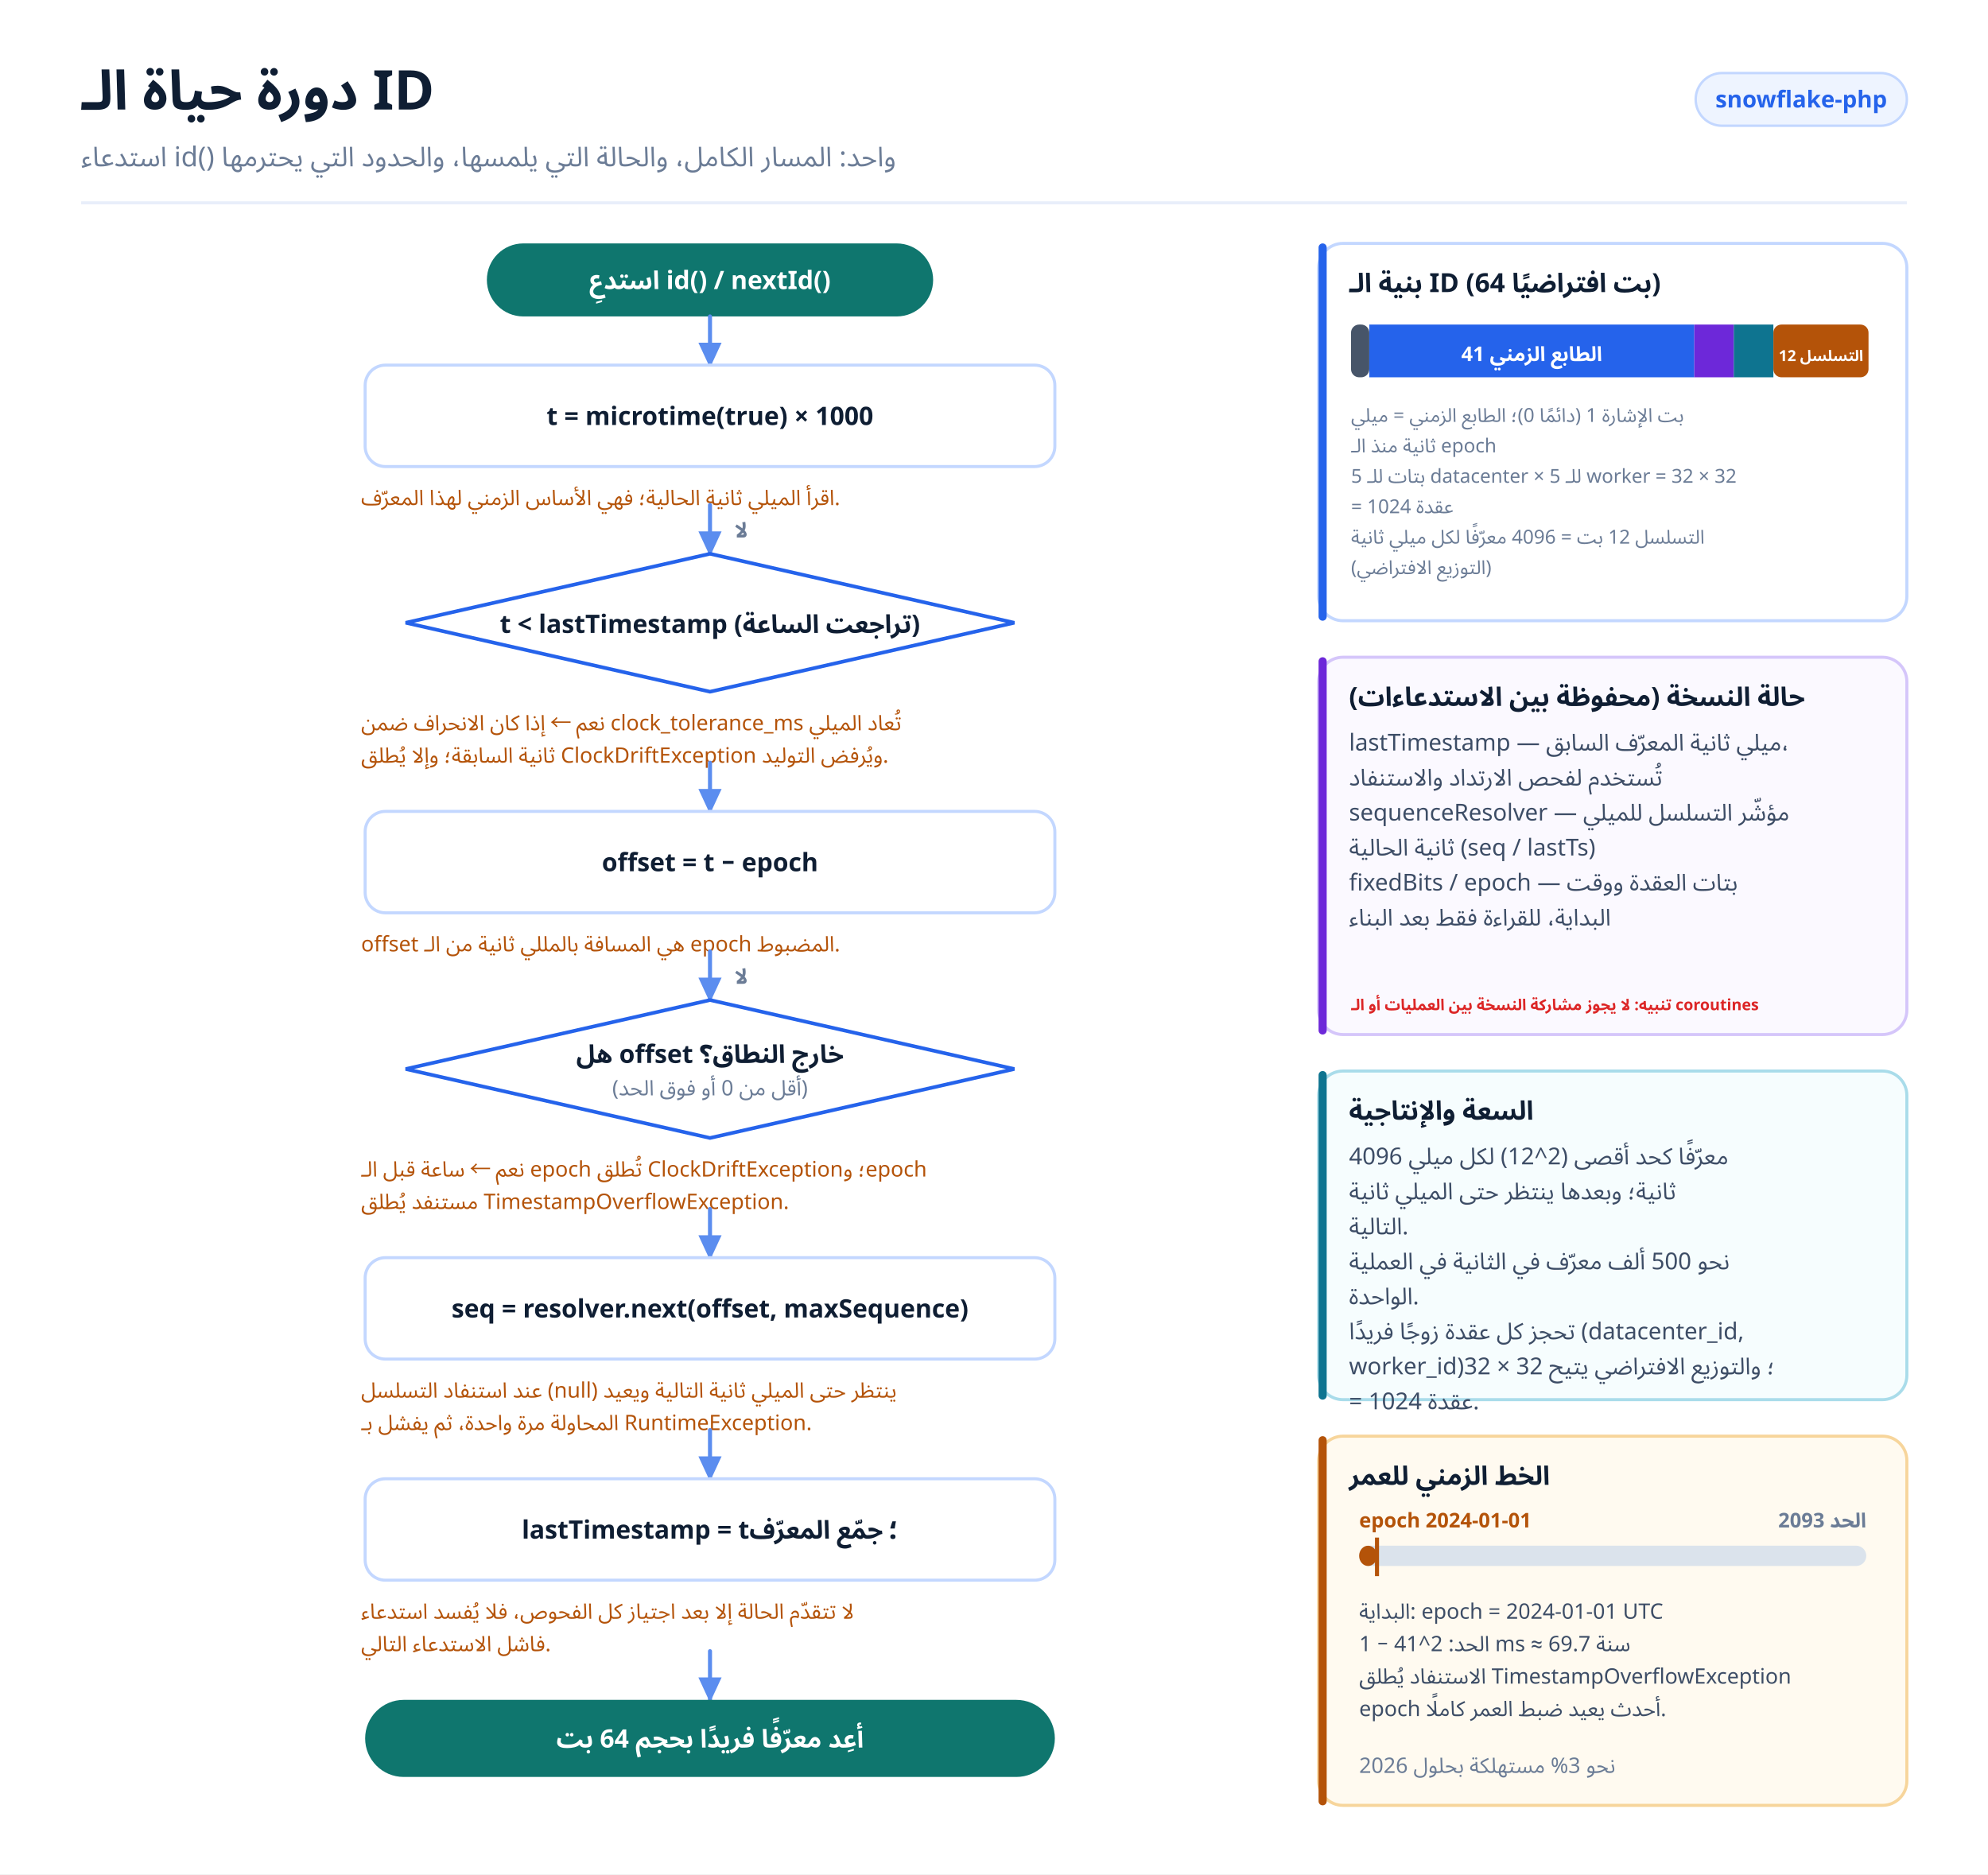
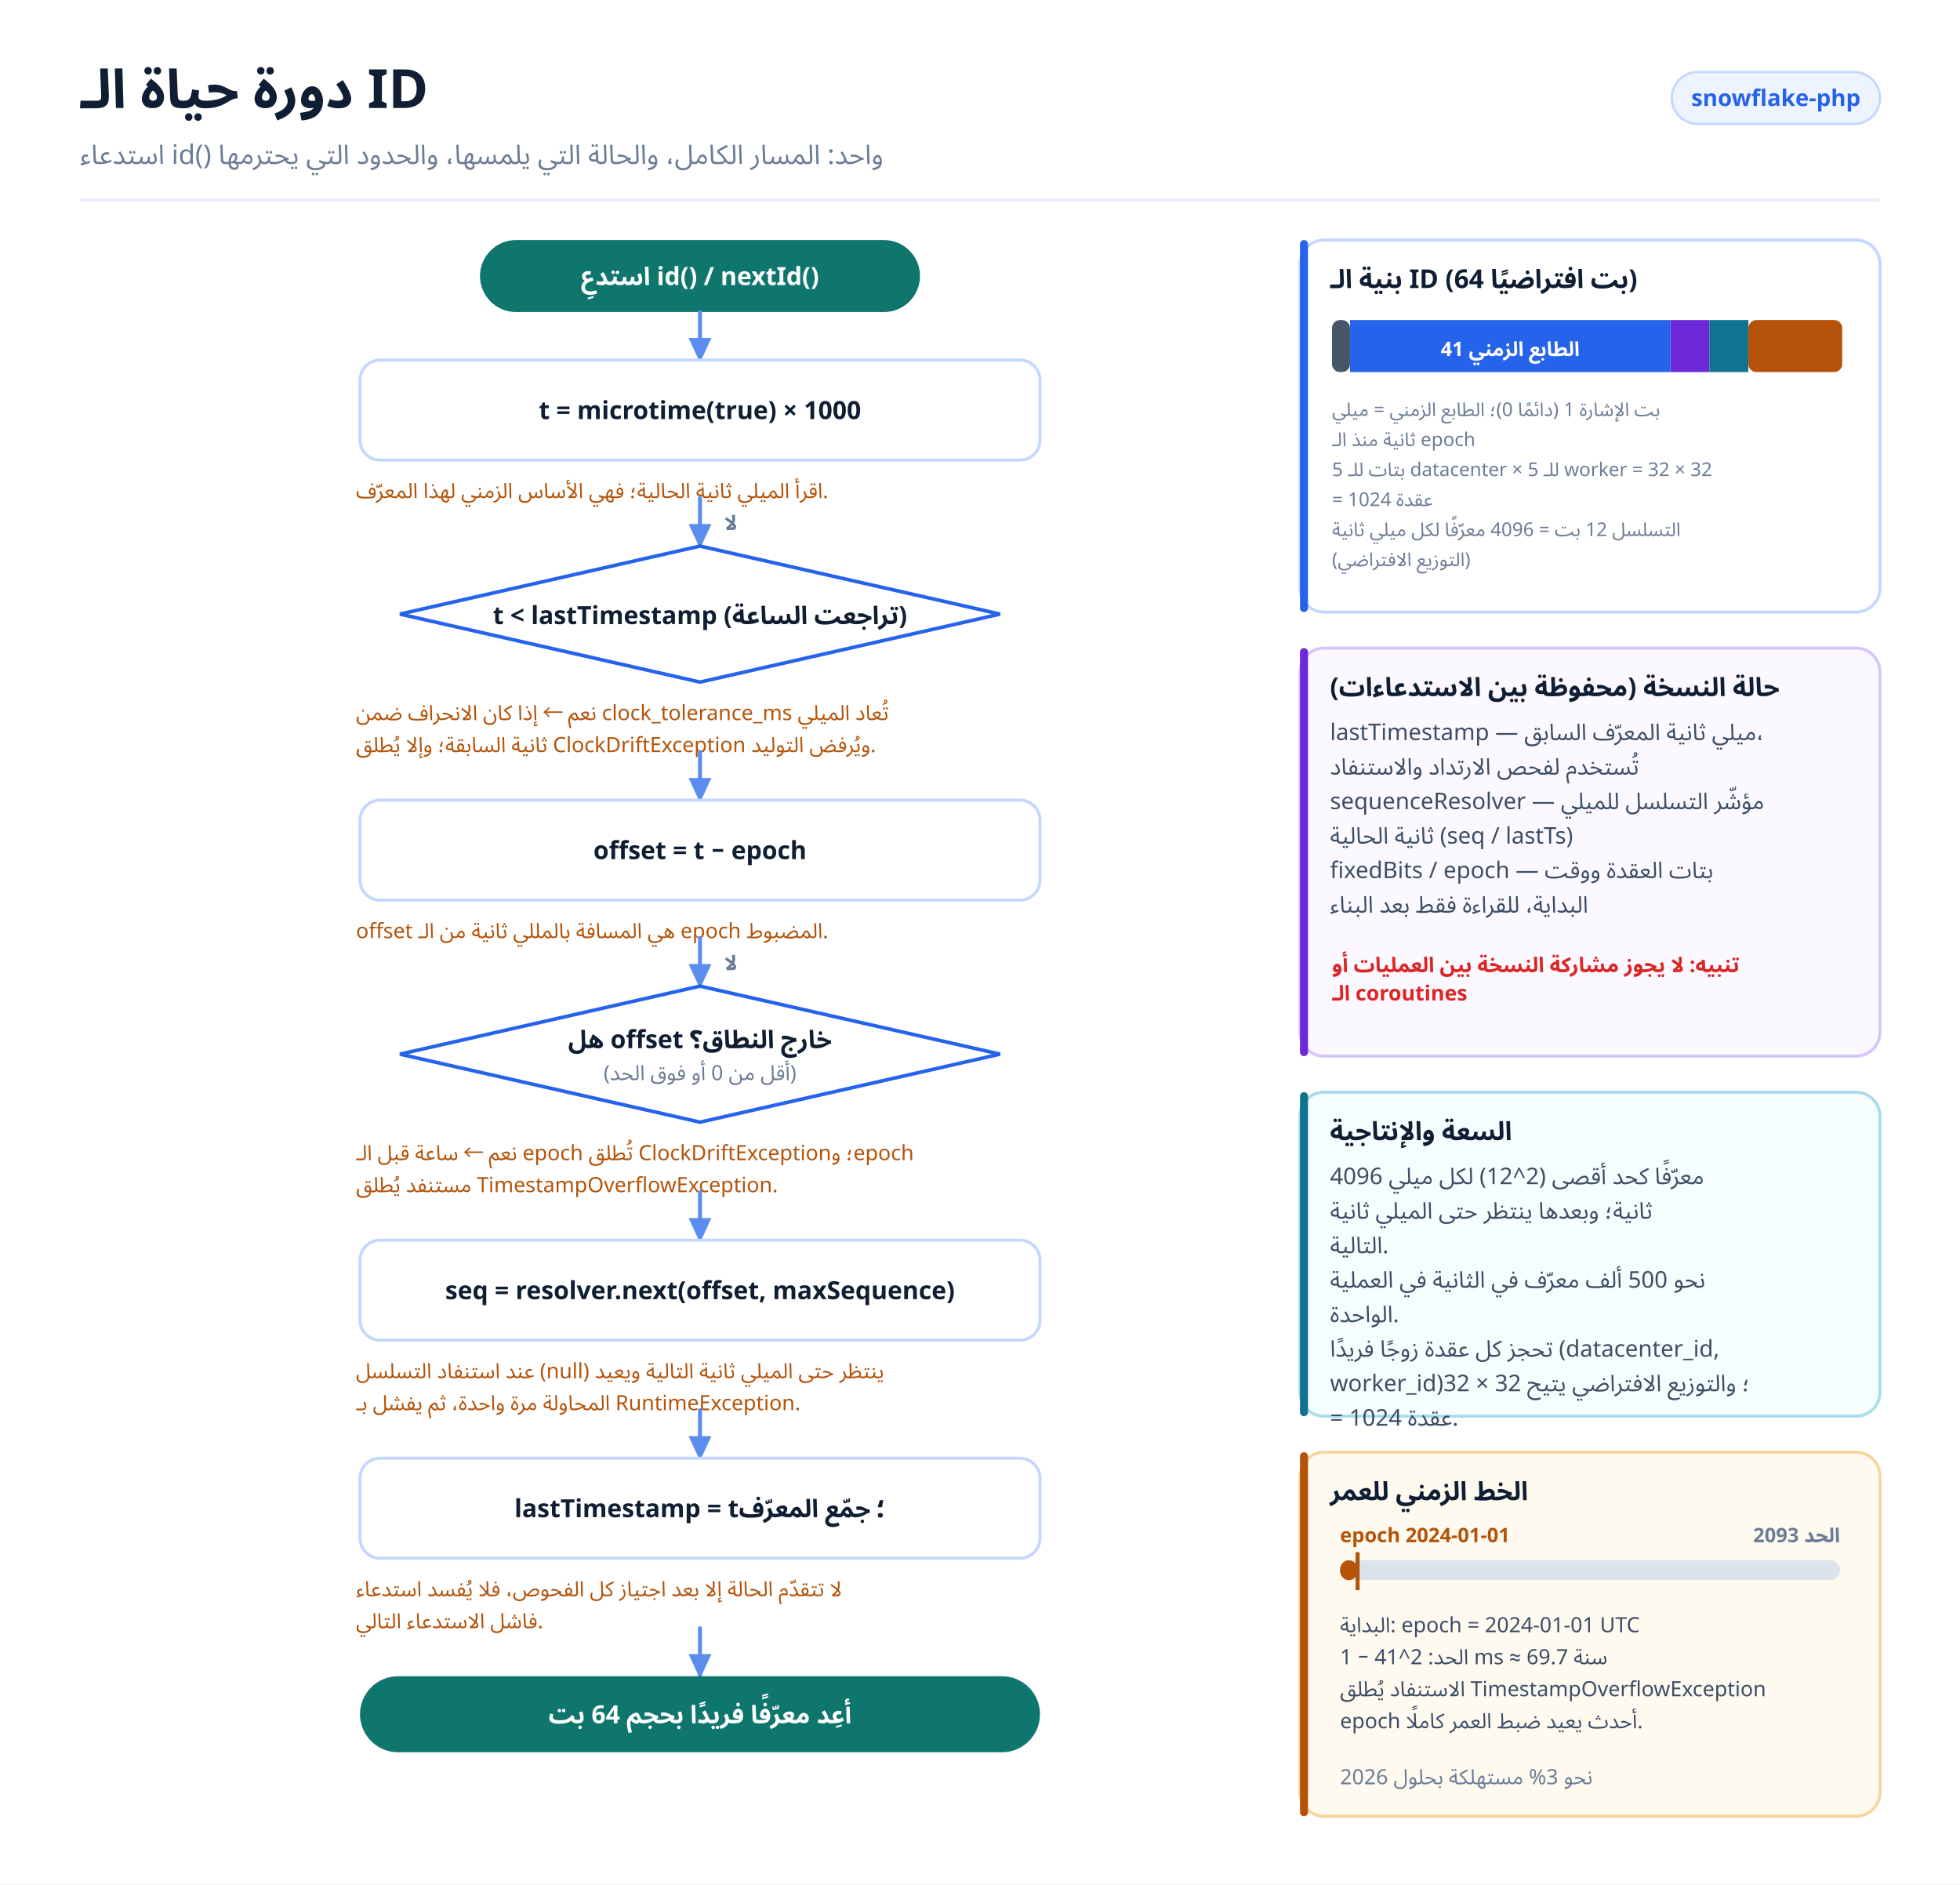
- <svg xmlns="http://www.w3.org/2000/svg" viewBox="0 0 980 924" width="980" height="924" role="img" font-family="-apple-system, BlinkMacSystemFont, 'Segoe UI', 'Noto Sans', 'PingFang SC', 'Hiragino Sans', 'Yu Gothic', 'Malgun Gothic', Roboto, 'Noto Sans CJK SC', 'Source Han Sans SC', 'Microsoft YaHei', 'Kohinoor Devanagari', 'Devanagari Sangam MN', 'Nirmala UI', 'Noto Sans Devanagari', 'Bangla MN', 'Bangla Sangam MN', 'Noto Sans Bengali', 'Geeza Pro', 'Noto Sans Arabic', Arial, sans-serif">
+ <svg xmlns="http://www.w3.org/2000/svg" viewBox="0 0 980 942" width="980" height="942" role="img" font-family="-apple-system, BlinkMacSystemFont, 'Segoe UI', 'Noto Sans', 'PingFang SC', 'Hiragino Sans', 'Yu Gothic', 'Malgun Gothic', Roboto, 'Noto Sans CJK SC', 'Source Han Sans SC', 'Microsoft YaHei', 'Kohinoor Devanagari', 'Devanagari Sangam MN', 'Nirmala UI', 'Noto Sans Devanagari', 'Bangla MN', 'Bangla Sangam MN', 'Noto Sans Bengali', 'Geeza Pro', 'Noto Sans Arabic', Arial, sans-serif">
  <defs>
    <marker id="mk-5b8def" viewBox="0 0 10 10" refX="8.5" refY="5" markerWidth="6.5" markerHeight="6.5" orient="auto">
      <path d="M0,0.6 L9.5,5 L0,9.4 z" fill="#5b8def" />
    </marker>
  </defs>
-   <rect width="980" height="924" fill="#ffffff" />
+   <rect width="980" height="942" fill="#ffffff" />
  <text x="40" y="54" font-size="27.0" fill="#0f1e33" font-weight="700">دورة حياة الـ ID</text>
  <text x="40" y="82" font-size="13.5" fill="#6b7c96" font-weight="400">استدعاء id() واحد: المسار الكامل، والحالة التي يلمسها، والحدود التي يحترمها</text>
  <line x1="40.0" y1="100.0" x2="940.0" y2="100.0" stroke="#e8eefa" stroke-width="1.5" stroke-linecap="butt" />
  <rect x="835.9" y="36.0" width="104.1" height="26.0" rx="13" fill="#eef4ff" stroke="#c3d7ff" stroke-width="1.2" />
  <text x="887.937" y="53" font-size="11.5" fill="#2563eb" font-weight="600" text-anchor="middle">snowflake-php</text>
  <rect x="650.0" y="120.0" width="290.0" height="186.0" rx="12" fill="#fff" stroke="#c3d7ff" stroke-width="1.5" />
  <rect x="650.0" y="120.0" width="4.0" height="186.0" rx="2" fill="#2563eb" />
  <text x="665" y="144" font-size="13.0" fill="#0f1e33" font-weight="700">بنية الـ ID (64 بت افتراضيًا)</text>
  <rect x="666.0" y="160.0" width="9.0" height="26.0" rx="4" fill="#475569" />
  <rect x="675.0" y="160.0" width="160.2" height="26.0" rx="0" fill="#2563eb" />
  <text x="755.078" y="178" font-size="10.0" fill="#fff" font-weight="600" text-anchor="middle">الطابع الزمني 41</text>
  <rect x="835.2" y="160.0" width="19.5" height="26.0" rx="0" fill="#6d28d9" />
  <rect x="854.7" y="160.0" width="19.5" height="26.0" rx="0" fill="#0e7490" />
  <rect x="874.2" y="160.0" width="46.9" height="26.0" rx="4" fill="#b45309" />
-   <text x="897.656" y="178" font-size="7.5" fill="#fff" font-weight="600" text-anchor="middle">التسلسل 12</text>
  <text x="666" y="208" font-size="9.5" fill="#6b7c96" font-weight="400">بت الإشارة 1 (دائمًا 0)؛ الطابع الزمني = ميلي</text>
  <text x="666" y="223" font-size="9.5" fill="#6b7c96" font-weight="400">ثانية منذ الـ epoch</text>
  <text x="666" y="238" font-size="9.5" fill="#6b7c96" font-weight="400">5 بتات للـ datacenter × 5 للـ worker = 32 × 32</text>
  <text x="666" y="253" font-size="9.5" fill="#6b7c96" font-weight="400">= 1024 عقدة</text>
  <text x="666" y="268" font-size="9.5" fill="#6b7c96" font-weight="400">التسلسل 12 بت = 4096 معرّفًا لكل ميلي ثانية</text>
  <text x="666" y="283" font-size="9.5" fill="#6b7c96" font-weight="400">(التوزيع الافتراضي)</text>
-   <rect x="650.0" y="324.0" width="290.0" height="186.0" rx="12" fill="#fbf9ff" stroke="#d5c6fa" stroke-width="1.5" />
-   <rect x="650.0" y="324.0" width="4.0" height="186.0" rx="2" fill="#6d28d9" />
+   <rect x="650.0" y="324.0" width="290.0" height="204.0" rx="12" fill="#fbf9ff" stroke="#d5c6fa" stroke-width="1.5" />
+   <rect x="650.0" y="324.0" width="4.0" height="204.0" rx="2" fill="#6d28d9" />
  <text x="665" y="348" font-size="13.0" fill="#0f1e33" font-weight="700">حالة النسخة (محفوظة بين الاستدعاءات)</text>
  <text x="665" y="370.0" font-size="11.5" fill="#3d4d66" font-weight="400">lastTimestamp — ميلي ثانية المعرّف السابق،</text>
  <text x="665" y="387.25" font-size="11.5" fill="#3d4d66" font-weight="400">تُستخدم لفحص الارتداد والاستنفاد</text>
  <text x="665" y="404.5" font-size="11.5" fill="#3d4d66" font-weight="400">sequenceResolver — مؤشّر التسلسل للميلي</text>
  <text x="665" y="421.75" font-size="11.5" fill="#3d4d66" font-weight="400">ثانية الحالية (seq / lastTs)</text>
  <text x="665" y="439.0" font-size="11.5" fill="#3d4d66" font-weight="400">fixedBits / epoch — بتات العقدة ووقت</text>
  <text x="665" y="456.25" font-size="11.5" fill="#3d4d66" font-weight="400">البداية، للقراءة فقط بعد البناء</text>
-   <text x="666" y="498" font-size="7.7" fill="#dc2626" font-weight="600">تنبيه: لا يجوز مشاركة النسخة بين العمليات أو الـ coroutines</text>
-   <rect x="650.0" y="528.0" width="290.0" height="162.0" rx="12" fill="#f6fdfe" stroke="#a9dcea" stroke-width="1.5" />
-   <rect x="650.0" y="528.0" width="4.0" height="162.0" rx="2" fill="#0e7490" />
-   <text x="665" y="552" font-size="13.0" fill="#0f1e33" font-weight="700">السعة والإنتاجية</text>
-   <text x="665" y="574.0" font-size="11.5" fill="#3d4d66" font-weight="400">4096 معرّفًا كحد أقصى (2^12) لكل ميلي</text>
-   <text x="665" y="591.25" font-size="11.5" fill="#3d4d66" font-weight="400">ثانية؛ وبعدها ينتظر حتى الميلي ثانية</text>
-   <text x="665" y="608.5" font-size="11.5" fill="#3d4d66" font-weight="400">التالية.</text>
-   <text x="665" y="625.75" font-size="11.5" fill="#3d4d66" font-weight="400">نحو 500 ألف معرّف في الثانية في العملية</text>
-   <text x="665" y="643.0" font-size="11.5" fill="#3d4d66" font-weight="400">الواحدة.</text>
-   <text x="665" y="660.25" font-size="11.5" fill="#3d4d66" font-weight="400">تحجز كل عقدة زوجًا فريدًا (datacenter_id,</text>
-   <text x="665" y="677.5" font-size="11.5" fill="#3d4d66" font-weight="400">worker_id)؛ والتوزيع الافتراضي يتيح 32 × 32</text>
-   <text x="665" y="694.75" font-size="11.5" fill="#3d4d66" font-weight="400">= 1024 عقدة.</text>
-   <rect x="650.0" y="708.0" width="290.0" height="182.0" rx="12" fill="#fffaf0" stroke="#f7d59b" stroke-width="1.5" />
-   <rect x="650.0" y="708.0" width="4.0" height="182.0" rx="2" fill="#b45309" />
-   <text x="665" y="732" font-size="13.0" fill="#0f1e33" font-weight="700">الخط الزمني للعمر</text>
-   <rect x="670.0" y="762.0" width="250.0" height="10.0" rx="5" fill="#dbe3ec" />
-   <rect x="670.0" y="762.0" width="8.8" height="10.0" rx="5" fill="#b45309" />
-   <line x1="678.8" y1="758.0" x2="678.8" y2="777.0" stroke="#b45309" stroke-width="2" stroke-linecap="butt" />
-   <text x="670" y="753" font-size="10.0" fill="#b45309" font-weight="600">epoch 2024-01-01</text>
-   <text x="920" y="753" font-size="10.0" fill="#6b7c96" font-weight="600" text-anchor="end">الحد 2093</text>
-   <text x="670" y="798" font-size="10.5" fill="#3d4d66" font-weight="400">البداية: epoch = 2024-01-01 UTC</text>
-   <text x="670" y="814" font-size="10.5" fill="#3d4d66" font-weight="400">الحد: 2^41 − 1 ms ≈ 69.7 سنة</text>
-   <text x="670" y="830" font-size="10.5" fill="#3d4d66" font-weight="400">الاستنفاد يُطلق TimestampOverflowException</text>
-   <text x="670" y="846" font-size="10.5" fill="#3d4d66" font-weight="400">epoch أحدث يعيد ضبط العمر كاملًا.</text>
-   <text x="670" y="874" font-size="10.5" fill="#3d4d66" text-anchor="start">
+   <text x="666" y="486.0" font-size="10.5" fill="#dc2626" font-weight="600">تنبيه: لا يجوز مشاركة النسخة بين العمليات أو</text>
+   <text x="666" y="500.175" font-size="10.5" fill="#dc2626" font-weight="600">الـ coroutines</text>
+   <rect x="650.0" y="546.0" width="290.0" height="162.0" rx="12" fill="#f6fdfe" stroke="#a9dcea" stroke-width="1.5" />
+   <rect x="650.0" y="546.0" width="4.0" height="162.0" rx="2" fill="#0e7490" />
+   <text x="665" y="570" font-size="13.0" fill="#0f1e33" font-weight="700">السعة والإنتاجية</text>
+   <text x="665" y="592.0" font-size="11.5" fill="#3d4d66" font-weight="400">4096 معرّفًا كحد أقصى (2^12) لكل ميلي</text>
+   <text x="665" y="609.25" font-size="11.5" fill="#3d4d66" font-weight="400">ثانية؛ وبعدها ينتظر حتى الميلي ثانية</text>
+   <text x="665" y="626.5" font-size="11.5" fill="#3d4d66" font-weight="400">التالية.</text>
+   <text x="665" y="643.75" font-size="11.5" fill="#3d4d66" font-weight="400">نحو 500 ألف معرّف في الثانية في العملية</text>
+   <text x="665" y="661.0" font-size="11.5" fill="#3d4d66" font-weight="400">الواحدة.</text>
+   <text x="665" y="678.25" font-size="11.5" fill="#3d4d66" font-weight="400">تحجز كل عقدة زوجًا فريدًا (datacenter_id,</text>
+   <text x="665" y="695.5" font-size="11.5" fill="#3d4d66" font-weight="400">worker_id)؛ والتوزيع الافتراضي يتيح 32 × 32</text>
+   <text x="665" y="712.75" font-size="11.5" fill="#3d4d66" font-weight="400">= 1024 عقدة.</text>
+   <rect x="650.0" y="726.0" width="290.0" height="182.0" rx="12" fill="#fffaf0" stroke="#f7d59b" stroke-width="1.5" />
+   <rect x="650.0" y="726.0" width="4.0" height="182.0" rx="2" fill="#b45309" />
+   <text x="665" y="750" font-size="13.0" fill="#0f1e33" font-weight="700">الخط الزمني للعمر</text>
+   <rect x="670.0" y="780.0" width="250.0" height="10.0" rx="5" fill="#dbe3ec" />
+   <rect x="670.0" y="780.0" width="8.8" height="10.0" rx="5" fill="#b45309" />
+   <line x1="678.8" y1="776.0" x2="678.8" y2="795.0" stroke="#b45309" stroke-width="2" stroke-linecap="butt" />
+   <text x="670" y="771" font-size="10.0" fill="#b45309" font-weight="600">epoch 2024-01-01</text>
+   <text x="920" y="771" font-size="10.0" fill="#6b7c96" font-weight="600" text-anchor="end">الحد 2093</text>
+   <text x="670" y="816" font-size="10.5" fill="#3d4d66" font-weight="400">البداية: epoch = 2024-01-01 UTC</text>
+   <text x="670" y="832" font-size="10.5" fill="#3d4d66" font-weight="400">الحد: 2^41 − 1 ms ≈ 69.7 سنة</text>
+   <text x="670" y="848" font-size="10.5" fill="#3d4d66" font-weight="400">الاستنفاد يُطلق TimestampOverflowException</text>
+   <text x="670" y="864" font-size="10.5" fill="#3d4d66" font-weight="400">epoch أحدث يعيد ضبط العمر كاملًا.</text>
+   <text x="670" y="892" font-size="10.5" fill="#3d4d66" text-anchor="start">
    <tspan fill="#6b7c96" font-weight="400">نحو 3% مستهلكة بحلول 2026</tspan>
  </text>
  <rect x="240.0" y="120.0" width="220.0" height="36.0" rx="18.0" fill="#0f766e" />
  <text x="350.0" y="142.5" font-size="12.5" fill="#fff" font-weight="600" text-anchor="middle">استدعِ id() / nextId()</text>
  <path d="M350.0,156.0 L350.0,180.0" fill="none" stroke="#5b8def" stroke-width="2" stroke-linecap="round" marker-end="url(#mk-5b8def)" />
  <rect x="180.0" y="180.0" width="340.0" height="50.0" rx="10" fill="#fff" stroke="#c3d7ff" stroke-width="1.5" />
  <text x="350" y="209.5" font-size="12.5" fill="#0f1e33" font-weight="600" text-anchor="middle">t = microtime(true) × 1000</text>
  <text x="178" y="249" font-size="10.5" fill="#b45309" font-weight="400">اقرأ الميلي ثانية الحالية؛ فهي الأساس الزمني لهذا المعرّف.</text>
  <path d="M350.0,249.0 L350.0,273.0" fill="none" stroke="#5b8def" stroke-width="2" stroke-linecap="round" marker-end="url(#mk-5b8def)" />
  <text x="362" y="265.0" font-size="10.5" fill="#6b7c96" font-weight="600">لا</text>
  <polygon points="350,273.0 500.0,307.0 350,341.0 200.0,307.0" fill="#fff" stroke="#2563eb" stroke-width="1.8" />
  <text x="350" y="312.0" font-size="12.5" fill="#0f1e33" font-weight="600" text-anchor="middle">t &lt; lastTimestamp (تراجعت الساعة)</text>
  <text x="178" y="360" font-size="10.5" fill="#b45309" font-weight="400">نعم ← إذا كان الانحراف ضمن clock_tolerance_ms تُعاد الميلي</text>
  <text x="178" y="376" font-size="10.5" fill="#b45309" font-weight="400">ثانية السابقة؛ وإلا يُطلق ClockDriftException ويُرفض التوليد.</text>
  <path d="M350.0,376.0 L350.0,400.0" fill="none" stroke="#5b8def" stroke-width="2" stroke-linecap="round" marker-end="url(#mk-5b8def)" />
  <rect x="180.0" y="400.0" width="340.0" height="50.0" rx="10" fill="#fff" stroke="#c3d7ff" stroke-width="1.5" />
  <text x="350" y="429.5" font-size="12.5" fill="#0f1e33" font-weight="600" text-anchor="middle">offset = t − epoch</text>
  <text x="178" y="469" font-size="10.5" fill="#b45309" font-weight="400">offset هي المسافة بالمللي ثانية من الـ epoch المضبوط.</text>
  <path d="M350.0,469.0 L350.0,493.0" fill="none" stroke="#5b8def" stroke-width="2" stroke-linecap="round" marker-end="url(#mk-5b8def)" />
  <text x="362" y="485.0" font-size="10.5" fill="#6b7c96" font-weight="600">لا</text>
  <polygon points="350,493.0 500.0,527.0 350,561.0 200.0,527.0" fill="#fff" stroke="#2563eb" stroke-width="1.8" />
  <text x="350" y="524.0" font-size="12.5" fill="#0f1e33" font-weight="600" text-anchor="middle">هل offset خارج النطاق؟</text>
  <text x="350" y="540.0" font-size="10.5" fill="#6b7c96" font-weight="400" text-anchor="middle">(أقل من 0 أو فوق الحد)</text>
  <text x="178" y="580" font-size="10.5" fill="#b45309" font-weight="400">نعم ← ساعة قبل الـ epoch تُطلق ClockDriftException؛ وepoch</text>
  <text x="178" y="596" font-size="10.5" fill="#b45309" font-weight="400">مستنفد يُطلق TimestampOverflowException.</text>
  <path d="M350.0,596.0 L350.0,620.0" fill="none" stroke="#5b8def" stroke-width="2" stroke-linecap="round" marker-end="url(#mk-5b8def)" />
  <rect x="180.0" y="620.0" width="340.0" height="50.0" rx="10" fill="#fff" stroke="#c3d7ff" stroke-width="1.5" />
  <text x="350" y="649.5" font-size="12.5" fill="#0f1e33" font-weight="600" text-anchor="middle">seq = resolver.next(offset, maxSequence)</text>
  <text x="178" y="689" font-size="10.5" fill="#b45309" font-weight="400">عند استنفاد التسلسل (null) ينتظر حتى الميلي ثانية التالية ويعيد</text>
  <text x="178" y="705" font-size="10.5" fill="#b45309" font-weight="400">المحاولة مرة واحدة، ثم يفشل بـ RuntimeException.</text>
  <path d="M350.0,705.0 L350.0,729.0" fill="none" stroke="#5b8def" stroke-width="2" stroke-linecap="round" marker-end="url(#mk-5b8def)" />
  <rect x="180.0" y="729.0" width="340.0" height="50.0" rx="10" fill="#fff" stroke="#c3d7ff" stroke-width="1.5" />
  <text x="350" y="758.5" font-size="12.5" fill="#0f1e33" font-weight="600" text-anchor="middle">lastTimestamp = t؛ جمّع المعرّف</text>
  <text x="178" y="798" font-size="10.5" fill="#b45309" font-weight="400">لا تتقدّم الحالة إلا بعد اجتياز كل الفحوص، فلا يُفسد استدعاء</text>
  <text x="178" y="814" font-size="10.5" fill="#b45309" font-weight="400">فاشل الاستدعاء التالي.</text>
  <path d="M350.0,814.0 L350.0,838.0" fill="none" stroke="#5b8def" stroke-width="2" stroke-linecap="round" marker-end="url(#mk-5b8def)" />
  <rect x="180.0" y="838.0" width="340.0" height="38.0" rx="19.0" fill="#0f766e" />
  <text x="350.0" y="861.5" font-size="12.5" fill="#fff" font-weight="600" text-anchor="middle">أعِد معرّفًا فريدًا بحجم 64 بت</text>
</svg>
